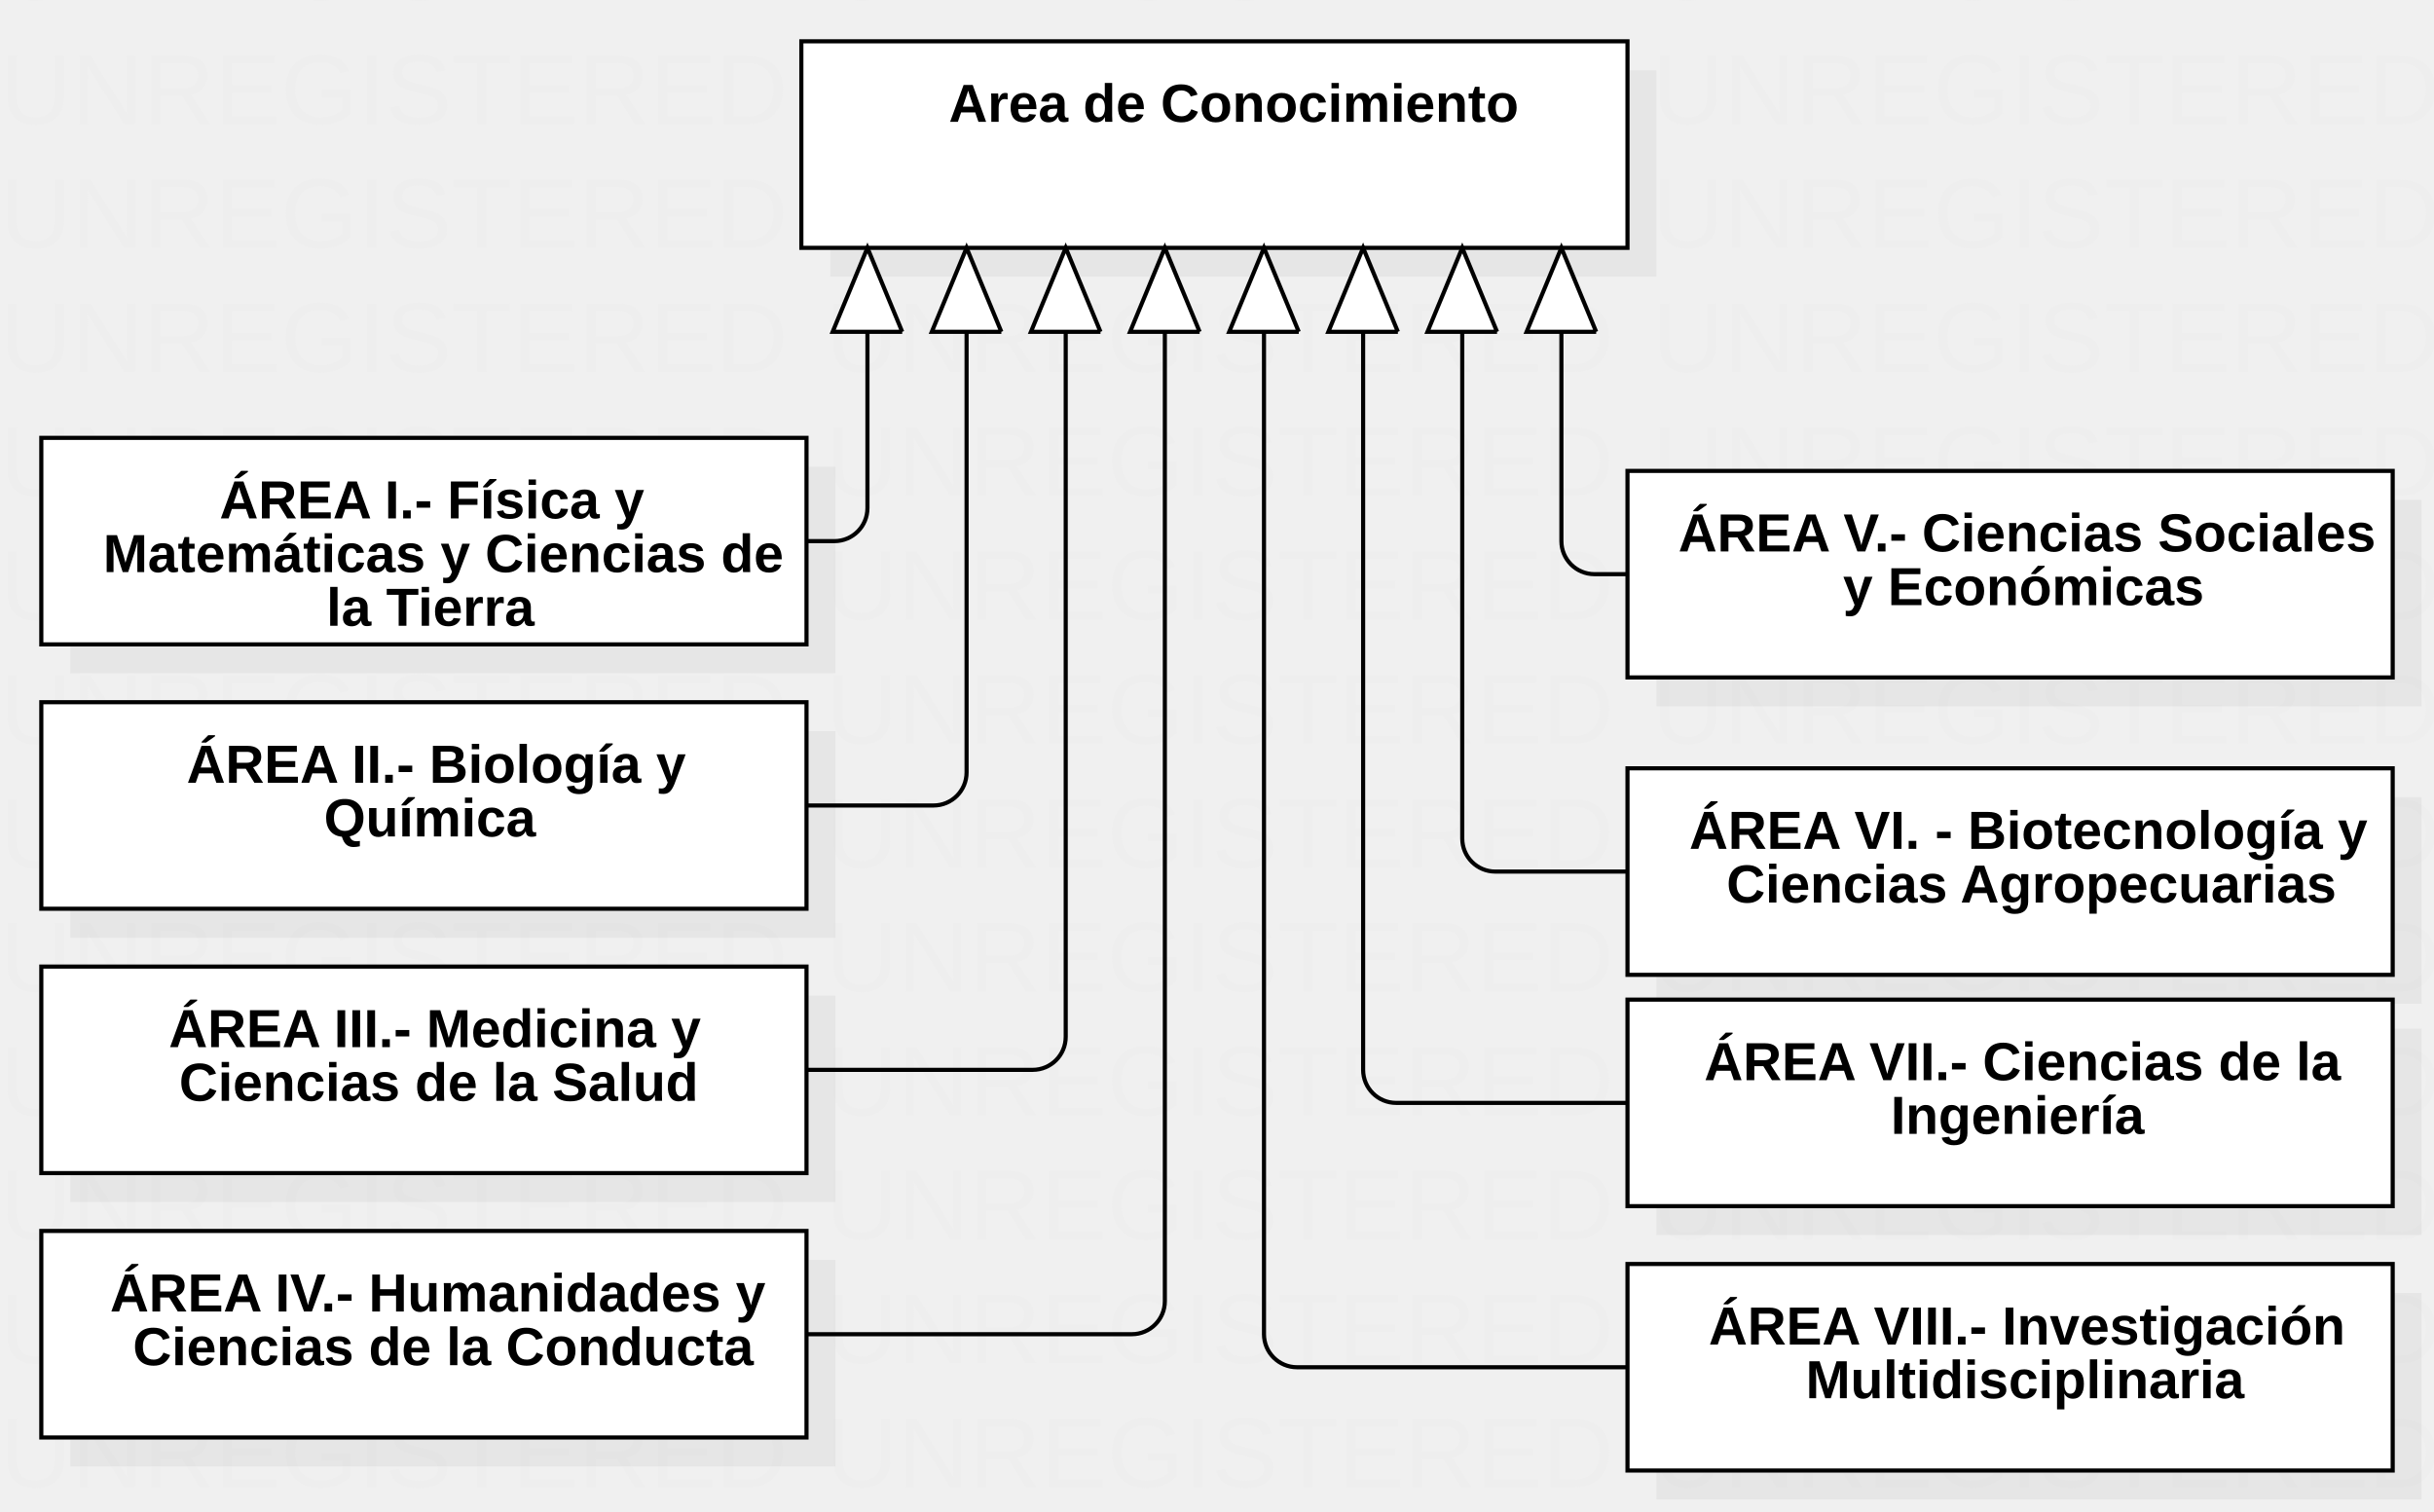
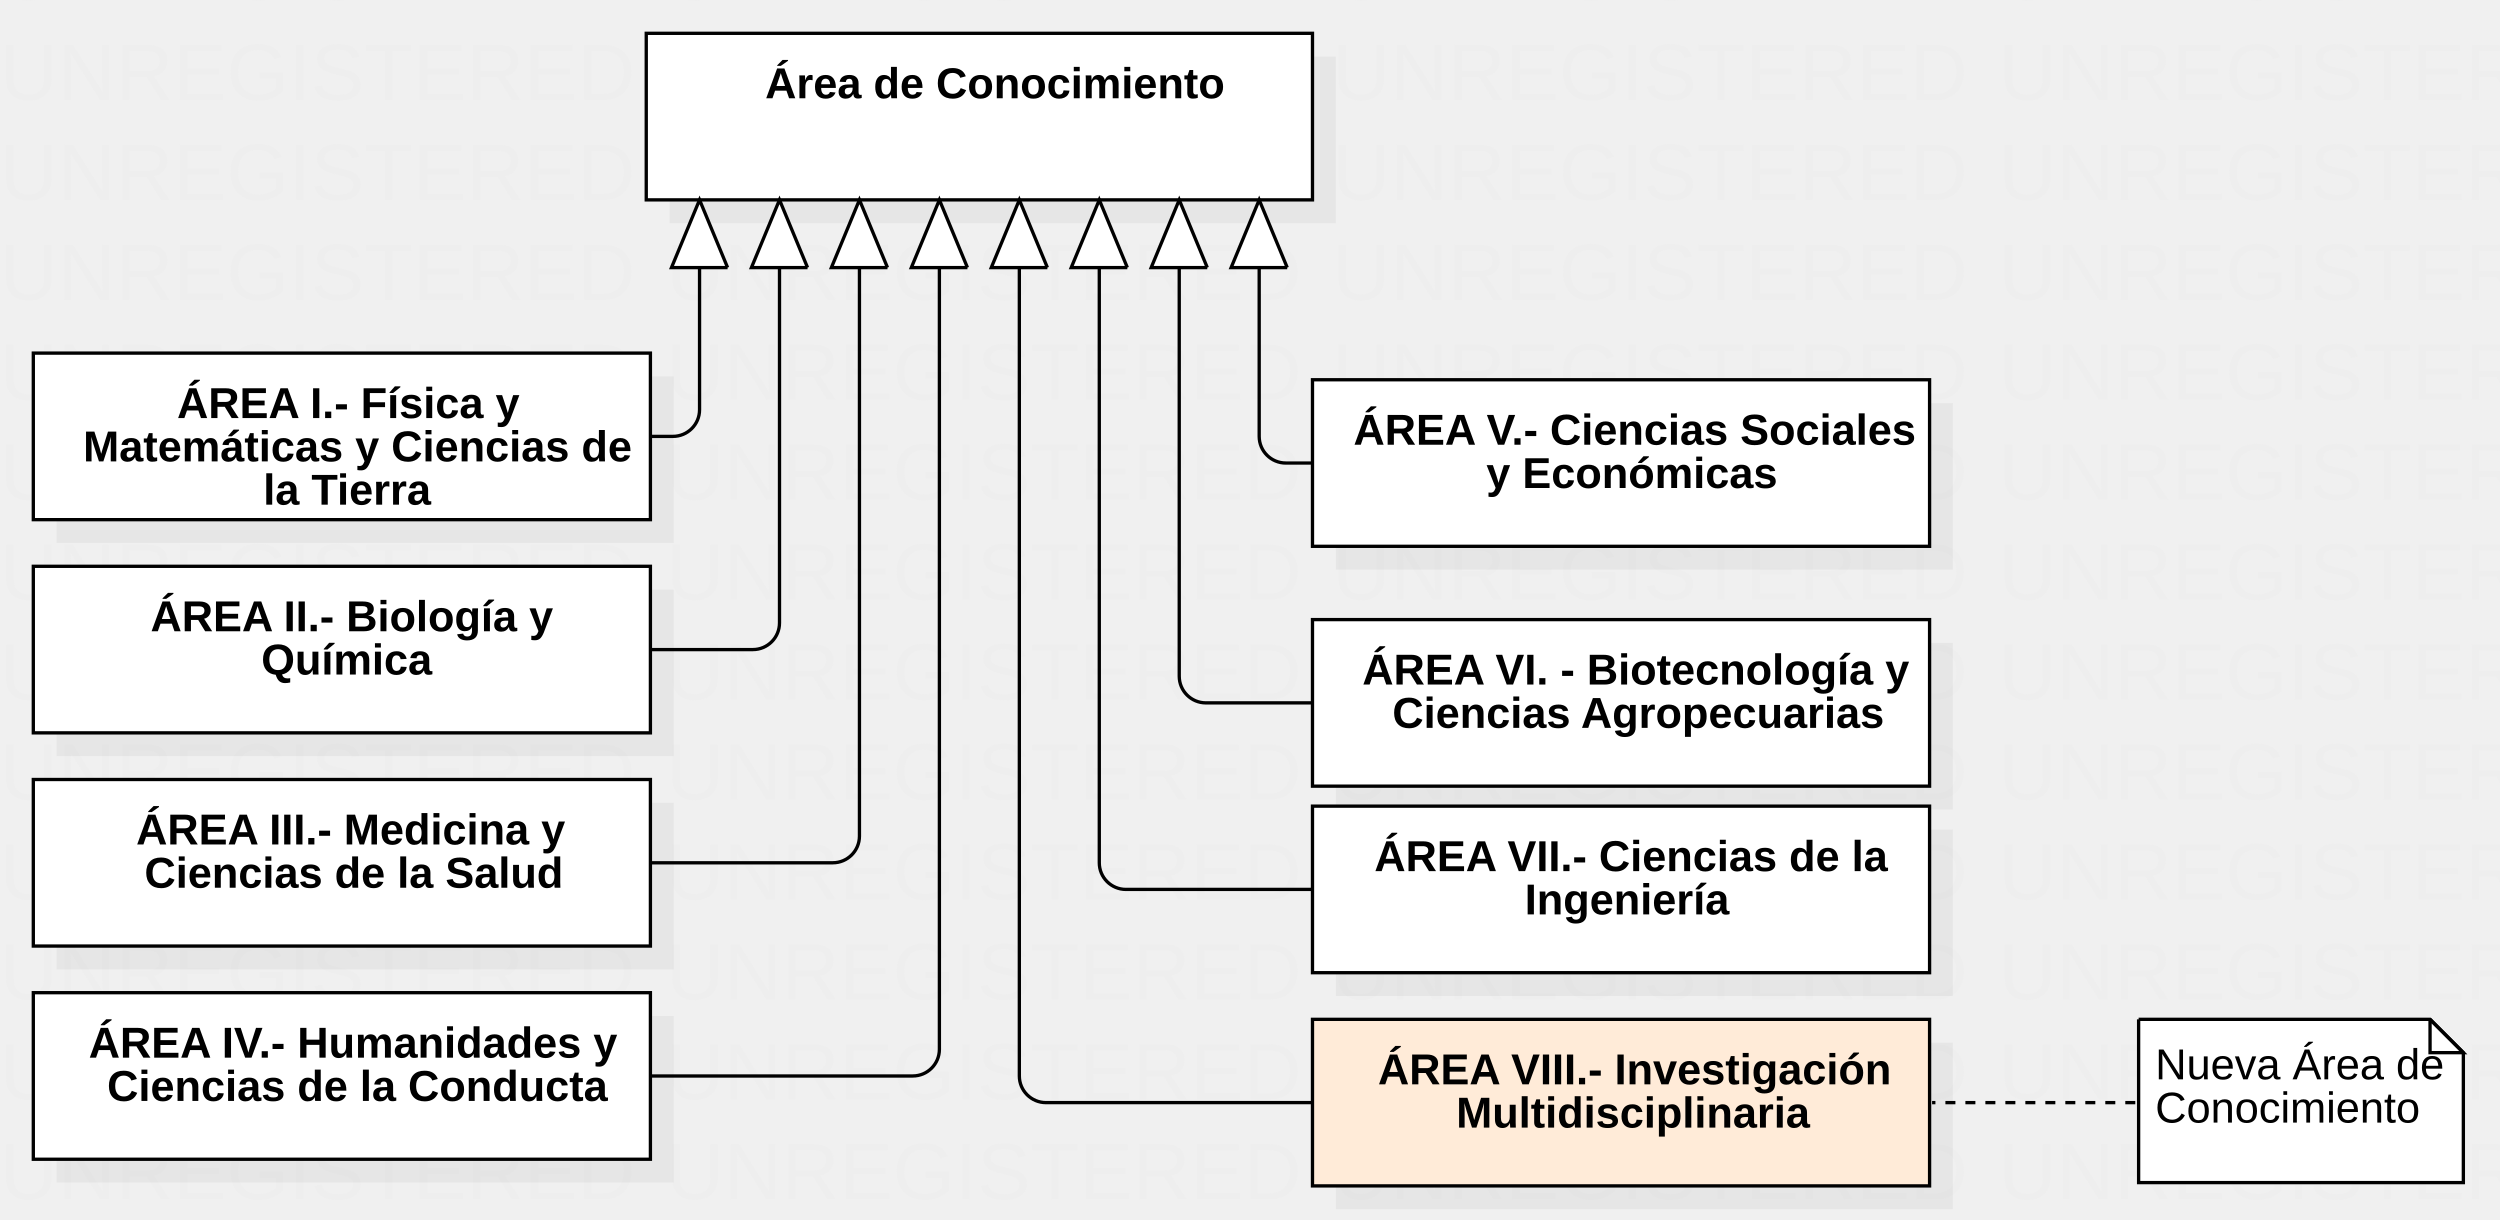
- <svg xmlns="http://www.w3.org/2000/svg" version="1.1" width="589.249" height="366">
+ <svg xmlns="http://www.w3.org/2000/svg" version="1.1" width="750.485" height="366">
  <defs />
  <g>
    <text fill="#eeeeee" stroke="none" font-family="Arial" font-size="24px" font-style="normal" font-weight="normal" text-decoration="none" x="0" y="0">UNREGISTERED</text>
    <text fill="#eeeeee" stroke="none" font-family="Arial" font-size="24px" font-style="normal" font-weight="normal" text-decoration="none" x="0" y="30">UNREGISTERED</text>
    <text fill="#eeeeee" stroke="none" font-family="Arial" font-size="24px" font-style="normal" font-weight="normal" text-decoration="none" x="0" y="60">UNREGISTERED</text>
    <text fill="#eeeeee" stroke="none" font-family="Arial" font-size="24px" font-style="normal" font-weight="normal" text-decoration="none" x="0" y="90">UNREGISTERED</text>
    <text fill="#eeeeee" stroke="none" font-family="Arial" font-size="24px" font-style="normal" font-weight="normal" text-decoration="none" x="0" y="120">UNREGISTERED</text>
    <text fill="#eeeeee" stroke="none" font-family="Arial" font-size="24px" font-style="normal" font-weight="normal" text-decoration="none" x="0" y="150">UNREGISTERED</text>
    <text fill="#eeeeee" stroke="none" font-family="Arial" font-size="24px" font-style="normal" font-weight="normal" text-decoration="none" x="0" y="180">UNREGISTERED</text>
    <text fill="#eeeeee" stroke="none" font-family="Arial" font-size="24px" font-style="normal" font-weight="normal" text-decoration="none" x="0" y="210">UNREGISTERED</text>
    <text fill="#eeeeee" stroke="none" font-family="Arial" font-size="24px" font-style="normal" font-weight="normal" text-decoration="none" x="0" y="240">UNREGISTERED</text>
    <text fill="#eeeeee" stroke="none" font-family="Arial" font-size="24px" font-style="normal" font-weight="normal" text-decoration="none" x="0" y="270">UNREGISTERED</text>
    <text fill="#eeeeee" stroke="none" font-family="Arial" font-size="24px" font-style="normal" font-weight="normal" text-decoration="none" x="0" y="300">UNREGISTERED</text>
    <text fill="#eeeeee" stroke="none" font-family="Arial" font-size="24px" font-style="normal" font-weight="normal" text-decoration="none" x="0" y="330">UNREGISTERED</text>
    <text fill="#eeeeee" stroke="none" font-family="Arial" font-size="24px" font-style="normal" font-weight="normal" text-decoration="none" x="0" y="360">UNREGISTERED</text>
    <text fill="#eeeeee" stroke="none" font-family="Arial" font-size="24px" font-style="normal" font-weight="normal" text-decoration="none" x="200" y="0">UNREGISTERED</text>
    <text fill="#eeeeee" stroke="none" font-family="Arial" font-size="24px" font-style="normal" font-weight="normal" text-decoration="none" x="200" y="30">UNREGISTERED</text>
    <text fill="#eeeeee" stroke="none" font-family="Arial" font-size="24px" font-style="normal" font-weight="normal" text-decoration="none" x="200" y="60">UNREGISTERED</text>
    <text fill="#eeeeee" stroke="none" font-family="Arial" font-size="24px" font-style="normal" font-weight="normal" text-decoration="none" x="200" y="90">UNREGISTERED</text>
    <text fill="#eeeeee" stroke="none" font-family="Arial" font-size="24px" font-style="normal" font-weight="normal" text-decoration="none" x="200" y="120">UNREGISTERED</text>
    <text fill="#eeeeee" stroke="none" font-family="Arial" font-size="24px" font-style="normal" font-weight="normal" text-decoration="none" x="200" y="150">UNREGISTERED</text>
    <text fill="#eeeeee" stroke="none" font-family="Arial" font-size="24px" font-style="normal" font-weight="normal" text-decoration="none" x="200" y="180">UNREGISTERED</text>
    <text fill="#eeeeee" stroke="none" font-family="Arial" font-size="24px" font-style="normal" font-weight="normal" text-decoration="none" x="200" y="210">UNREGISTERED</text>
    <text fill="#eeeeee" stroke="none" font-family="Arial" font-size="24px" font-style="normal" font-weight="normal" text-decoration="none" x="200" y="240">UNREGISTERED</text>
    <text fill="#eeeeee" stroke="none" font-family="Arial" font-size="24px" font-style="normal" font-weight="normal" text-decoration="none" x="200" y="270">UNREGISTERED</text>
    <text fill="#eeeeee" stroke="none" font-family="Arial" font-size="24px" font-style="normal" font-weight="normal" text-decoration="none" x="200" y="300">UNREGISTERED</text>
    <text fill="#eeeeee" stroke="none" font-family="Arial" font-size="24px" font-style="normal" font-weight="normal" text-decoration="none" x="200" y="330">UNREGISTERED</text>
    <text fill="#eeeeee" stroke="none" font-family="Arial" font-size="24px" font-style="normal" font-weight="normal" text-decoration="none" x="200" y="360">UNREGISTERED</text>
    <text fill="#eeeeee" stroke="none" font-family="Arial" font-size="24px" font-style="normal" font-weight="normal" text-decoration="none" x="400" y="0">UNREGISTERED</text>
    <text fill="#eeeeee" stroke="none" font-family="Arial" font-size="24px" font-style="normal" font-weight="normal" text-decoration="none" x="400" y="30">UNREGISTERED</text>
    <text fill="#eeeeee" stroke="none" font-family="Arial" font-size="24px" font-style="normal" font-weight="normal" text-decoration="none" x="400" y="60">UNREGISTERED</text>
    <text fill="#eeeeee" stroke="none" font-family="Arial" font-size="24px" font-style="normal" font-weight="normal" text-decoration="none" x="400" y="90">UNREGISTERED</text>
    <text fill="#eeeeee" stroke="none" font-family="Arial" font-size="24px" font-style="normal" font-weight="normal" text-decoration="none" x="400" y="120">UNREGISTERED</text>
    <text fill="#eeeeee" stroke="none" font-family="Arial" font-size="24px" font-style="normal" font-weight="normal" text-decoration="none" x="400" y="150">UNREGISTERED</text>
    <text fill="#eeeeee" stroke="none" font-family="Arial" font-size="24px" font-style="normal" font-weight="normal" text-decoration="none" x="400" y="180">UNREGISTERED</text>
    <text fill="#eeeeee" stroke="none" font-family="Arial" font-size="24px" font-style="normal" font-weight="normal" text-decoration="none" x="400" y="210">UNREGISTERED</text>
    <text fill="#eeeeee" stroke="none" font-family="Arial" font-size="24px" font-style="normal" font-weight="normal" text-decoration="none" x="400" y="240">UNREGISTERED</text>
    <text fill="#eeeeee" stroke="none" font-family="Arial" font-size="24px" font-style="normal" font-weight="normal" text-decoration="none" x="400" y="270">UNREGISTERED</text>
    <text fill="#eeeeee" stroke="none" font-family="Arial" font-size="24px" font-style="normal" font-weight="normal" text-decoration="none" x="400" y="300">UNREGISTERED</text>
    <text fill="#eeeeee" stroke="none" font-family="Arial" font-size="24px" font-style="normal" font-weight="normal" text-decoration="none" x="400" y="330">UNREGISTERED</text>
    <text fill="#eeeeee" stroke="none" font-family="Arial" font-size="24px" font-style="normal" font-weight="normal" text-decoration="none" x="400" y="360">UNREGISTERED</text>
+     <text fill="#eeeeee" stroke="none" font-family="Arial" font-size="24px" font-style="normal" font-weight="normal" text-decoration="none" x="600" y="0">UNREGISTERED</text>
+     <text fill="#eeeeee" stroke="none" font-family="Arial" font-size="24px" font-style="normal" font-weight="normal" text-decoration="none" x="600" y="30">UNREGISTERED</text>
+     <text fill="#eeeeee" stroke="none" font-family="Arial" font-size="24px" font-style="normal" font-weight="normal" text-decoration="none" x="600" y="60">UNREGISTERED</text>
+     <text fill="#eeeeee" stroke="none" font-family="Arial" font-size="24px" font-style="normal" font-weight="normal" text-decoration="none" x="600" y="90">UNREGISTERED</text>
+     <text fill="#eeeeee" stroke="none" font-family="Arial" font-size="24px" font-style="normal" font-weight="normal" text-decoration="none" x="600" y="120">UNREGISTERED</text>
+     <text fill="#eeeeee" stroke="none" font-family="Arial" font-size="24px" font-style="normal" font-weight="normal" text-decoration="none" x="600" y="150">UNREGISTERED</text>
+     <text fill="#eeeeee" stroke="none" font-family="Arial" font-size="24px" font-style="normal" font-weight="normal" text-decoration="none" x="600" y="180">UNREGISTERED</text>
+     <text fill="#eeeeee" stroke="none" font-family="Arial" font-size="24px" font-style="normal" font-weight="normal" text-decoration="none" x="600" y="210">UNREGISTERED</text>
+     <text fill="#eeeeee" stroke="none" font-family="Arial" font-size="24px" font-style="normal" font-weight="normal" text-decoration="none" x="600" y="240">UNREGISTERED</text>
+     <text fill="#eeeeee" stroke="none" font-family="Arial" font-size="24px" font-style="normal" font-weight="normal" text-decoration="none" x="600" y="270">UNREGISTERED</text>
+     <text fill="#eeeeee" stroke="none" font-family="Arial" font-size="24px" font-style="normal" font-weight="normal" text-decoration="none" x="600" y="300">UNREGISTERED</text>
+     <text fill="#eeeeee" stroke="none" font-family="Arial" font-size="24px" font-style="normal" font-weight="normal" text-decoration="none" x="600" y="330">UNREGISTERED</text>
+     <text fill="#eeeeee" stroke="none" font-family="Arial" font-size="24px" font-style="normal" font-weight="normal" text-decoration="none" x="600" y="360">UNREGISTERED</text>
    <g transform="translate(-22,-38) scale(1,1)">
      <rect fill="#C0C0C0" stroke="none" x="223" y="55" width="200" height="50" opacity="0.2" />
    </g>
    <g transform="translate(-22,-38) scale(1,1)">
      <rect fill="#ffffff" stroke="none" x="216" y="48" width="200" height="50" />
    </g>
    <g transform="translate(-22,-38) scale(1,1)">
      <path fill="none" stroke="#000000" d="M 216 48 L 416 48 L 416 98 L 216 98 L 216 48 Z Z" stroke-miterlimit="10" />
    </g>
    <g transform="translate(-22,-38) scale(1,1)">
      <g>
        <path fill="none" stroke="none" />
-         <text fill="#000000" stroke="none" font-family="Arial" font-size="13px" font-style="normal" font-weight="bold" text-decoration="none" x="251.686" y="67.5">Area de Conocimiento</text>
+         <text fill="#000000" stroke="none" font-family="Arial" font-size="13px" font-style="normal" font-weight="bold" text-decoration="none" x="251.686" y="67.5">Área de Conocimiento</text>
      </g>
    </g>
    <g transform="translate(-22,-38) scale(1,1)">
      <rect fill="#C0C0C0" stroke="none" x="39" y="151" width="185.249" height="50" opacity="0.2" />
    </g>
    <g transform="translate(-22,-38) scale(1,1)">
      <rect fill="#ffffff" stroke="none" x="32" y="144" width="185.249" height="50" />
    </g>
    <g transform="translate(-22,-38) scale(1,1)">
      <path fill="none" stroke="#000000" d="M 32 144 L 217.249 144 L 217.249 194 L 32 194 L 32 144 Z Z" stroke-miterlimit="10" />
    </g>
    <g transform="translate(-22,-38) scale(1,1)">
      <g>
        <path fill="none" stroke="none" />
        <text fill="#000000" stroke="none" font-family="Arial" font-size="13px" font-style="normal" font-weight="bold" text-decoration="none" x="75.145" y="163.5">ÁREA I.- Física y</text>
        <text fill="#000000" stroke="none" font-family="Arial" font-size="13px" font-style="normal" font-weight="bold" text-decoration="none" x="46.955" y="176.5">Matemáticas y Ciencias de</text>
        <text fill="#000000" stroke="none" font-family="Arial" font-size="13px" font-style="normal" font-weight="bold" text-decoration="none" x="101.027" y="189.5">la Tierra</text>
      </g>
    </g>
    <g transform="translate(-22,-38) scale(1,1)">
      <rect fill="#C0C0C0" stroke="none" x="39" y="215" width="185.249" height="50" opacity="0.2" />
    </g>
    <g transform="translate(-22,-38) scale(1,1)">
      <rect fill="#ffffff" stroke="none" x="32" y="208" width="185.249" height="50" />
    </g>
    <g transform="translate(-22,-38) scale(1,1)">
      <path fill="none" stroke="#000000" d="M 32 208 L 217.249 208 L 217.249 258 L 32 258 L 32 208 Z Z" stroke-miterlimit="10" />
    </g>
    <g transform="translate(-22,-38) scale(1,1)">
      <g>
        <path fill="none" stroke="none" />
        <text fill="#000000" stroke="none" font-family="Arial" font-size="13px" font-style="normal" font-weight="bold" text-decoration="none" x="67.185" y="227.5">ÁREA II.- Biología y</text>
        <text fill="#000000" stroke="none" font-family="Arial" font-size="13px" font-style="normal" font-weight="bold" text-decoration="none" x="100.424" y="240.5">Química</text>
      </g>
    </g>
    <g transform="translate(-22,-38) scale(1,1)">
      <rect fill="#C0C0C0" stroke="none" x="39" y="279" width="185.249" height="50" opacity="0.2" />
    </g>
    <g transform="translate(-22,-38) scale(1,1)">
      <rect fill="#ffffff" stroke="none" x="32" y="272" width="185.249" height="50" />
    </g>
    <g transform="translate(-22,-38) scale(1,1)">
      <path fill="none" stroke="#000000" d="M 32 272 L 217.249 272 L 217.249 322 L 32 322 L 32 272 Z Z" stroke-miterlimit="10" />
    </g>
    <g transform="translate(-22,-38) scale(1,1)">
      <g>
        <path fill="none" stroke="none" />
        <text fill="#000000" stroke="none" font-family="Arial" font-size="13px" font-style="normal" font-weight="bold" text-decoration="none" x="62.855" y="291.5">ÁREA III.- Medicina y</text>
        <text fill="#000000" stroke="none" font-family="Arial" font-size="13px" font-style="normal" font-weight="bold" text-decoration="none" x="65.366" y="304.5">Ciencias de la Salud</text>
      </g>
    </g>
    <g transform="translate(-22,-38) scale(1,1)">
      <rect fill="#C0C0C0" stroke="none" x="39" y="343" width="185.249" height="50" opacity="0.2" />
    </g>
    <g transform="translate(-22,-38) scale(1,1)">
      <rect fill="#ffffff" stroke="none" x="32" y="336" width="185.249" height="50" />
    </g>
    <g transform="translate(-22,-38) scale(1,1)">
      <path fill="none" stroke="#000000" d="M 32 336 L 217.249 336 L 217.249 386 L 32 386 L 32 336 Z Z" stroke-miterlimit="10" />
    </g>
    <g transform="translate(-22,-38) scale(1,1)">
      <g>
        <path fill="none" stroke="none" />
        <text fill="#000000" stroke="none" font-family="Arial" font-size="13px" font-style="normal" font-weight="bold" text-decoration="none" x="48.634" y="355.5">ÁREA IV.- Humanidades y</text>
        <text fill="#000000" stroke="none" font-family="Arial" font-size="13px" font-style="normal" font-weight="bold" text-decoration="none" x="54.166" y="368.5">Ciencias de la Conducta</text>
      </g>
    </g>
    <g transform="translate(-22,-38) scale(1,1)">
      <rect fill="#C0C0C0" stroke="none" x="423" y="159" width="185.249" height="50" opacity="0.2" />
    </g>
    <g transform="translate(-22,-38) scale(1,1)">
      <rect fill="#ffffff" stroke="none" x="416" y="152" width="185.249" height="50" />
    </g>
    <g transform="translate(-22,-38) scale(1,1)">
      <path fill="none" stroke="#000000" d="M 416 152 L 601.249 152 L 601.249 202 L 416 202 L 416 152 Z Z" stroke-miterlimit="10" />
    </g>
    <g transform="translate(-22,-38) scale(1,1)">
      <g>
        <path fill="none" stroke="none" />
        <text fill="#000000" stroke="none" font-family="Arial" font-size="13px" font-style="normal" font-weight="bold" text-decoration="none" x="428.301" y="171.5">ÁREA V.- Ciencias Sociales</text>
        <text fill="#000000" stroke="none" font-family="Arial" font-size="13px" font-style="normal" font-weight="bold" text-decoration="none" x="468.165" y="184.5">y Económicas</text>
      </g>
    </g>
    <g transform="translate(-22,-38) scale(1,1)">
      <rect fill="#C0C0C0" stroke="none" x="423" y="231" width="185.249" height="50" opacity="0.2" />
    </g>
    <g transform="translate(-22,-38) scale(1,1)">
      <rect fill="#ffffff" stroke="none" x="416" y="224" width="185.249" height="50" />
    </g>
    <g transform="translate(-22,-38) scale(1,1)">
      <path fill="none" stroke="#000000" d="M 416 224 L 601.249 224 L 601.249 274 L 416 274 L 416 224 Z Z" stroke-miterlimit="10" />
    </g>
    <g transform="translate(-22,-38) scale(1,1)">
      <g>
        <path fill="none" stroke="none" />
        <text fill="#000000" stroke="none" font-family="Arial" font-size="13px" font-style="normal" font-weight="bold" text-decoration="none" x="430.948" y="243.5">ÁREA VI. - Biotecnología y</text>
        <text fill="#000000" stroke="none" font-family="Arial" font-size="13px" font-style="normal" font-weight="bold" text-decoration="none" x="439.978" y="256.5">Ciencias Agropecuarias</text>
      </g>
    </g>
    <g transform="translate(-22,-38) scale(1,1)">
      <rect fill="#C0C0C0" stroke="none" x="423" y="287" width="185.249" height="50" opacity="0.2" />
    </g>
    <g transform="translate(-22,-38) scale(1,1)">
      <rect fill="#ffffff" stroke="none" x="416" y="280" width="185.249" height="50" />
    </g>
    <g transform="translate(-22,-38) scale(1,1)">
      <path fill="none" stroke="#000000" d="M 416 280 L 601.249 280 L 601.249 330 L 416 330 L 416 280 Z Z" stroke-miterlimit="10" />
    </g>
    <g transform="translate(-22,-38) scale(1,1)">
      <g>
        <path fill="none" stroke="none" />
        <text fill="#000000" stroke="none" font-family="Arial" font-size="13px" font-style="normal" font-weight="bold" text-decoration="none" x="434.566" y="299.5">ÁREA VII.- Ciencias de la</text>
        <text fill="#000000" stroke="none" font-family="Arial" font-size="13px" font-style="normal" font-weight="bold" text-decoration="none" x="479.714" y="312.5">Ingeniería</text>
      </g>
    </g>
    <g transform="translate(-22,-38) scale(1,1)">
      <rect fill="#C0C0C0" stroke="none" x="423" y="351" width="185.249" height="50" opacity="0.2" />
    </g>
    <g transform="translate(-22,-38) scale(1,1)">
-       <rect fill="#ffffff" stroke="none" x="416" y="344" width="185.249" height="50" />
+       <rect fill="#ffebd8" stroke="none" x="416" y="344" width="185.249" height="50" />
    </g>
    <g transform="translate(-22,-38) scale(1,1)">
      <path fill="none" stroke="#000000" d="M 416 344 L 601.249 344 L 601.249 394 L 416 394 L 416 344 Z Z" stroke-miterlimit="10" />
    </g>
    <g transform="translate(-22,-38) scale(1,1)">
      <g>
        <path fill="none" stroke="none" />
        <text fill="#000000" stroke="none" font-family="Arial" font-size="13px" font-style="normal" font-weight="bold" text-decoration="none" x="435.649" y="363.5">ÁREA VIII.- Investigación</text>
        <text fill="#000000" stroke="none" font-family="Arial" font-size="13px" font-style="normal" font-weight="bold" text-decoration="none" x="459.135" y="376.5">Multidisciplinaria </text>
      </g>
    </g>
    <g transform="translate(-22,-38) scale(1,1)">
      <path fill="none" stroke="#000000" d="M 217 169 L 224 169 M 224 169 A 8 8 0 0 0 232 161 L 232 98" stroke-miterlimit="10" />
    </g>
    <g transform="translate(-22,-38) scale(1,1)">
      <path fill="#FFFFFF" stroke="none" d="M 240.419 118.325 L 232 98 L 223.581 118.325" />
    </g>
    <g transform="translate(-22,-38) scale(1,1)">
      <path fill="none" stroke="#000000" d="M 240.419 118.325 L 232 98 L 223.581 118.325 L 240.419 118.325" stroke-miterlimit="10" />
    </g>
    <g transform="translate(-22,-38) scale(1,1)">
      <path fill="none" stroke="#000000" d="M 416 177 L 408 177 M 408 177 A 8 8 0 0 1 400 169 L 400 98" stroke-miterlimit="10" />
    </g>
    <g transform="translate(-22,-38) scale(1,1)">
      <path fill="#FFFFFF" stroke="none" d="M 408.419 118.325 L 400 98 L 391.581 118.325" />
    </g>
    <g transform="translate(-22,-38) scale(1,1)">
      <path fill="none" stroke="#000000" d="M 408.419 118.325 L 400 98 L 391.581 118.325 L 408.419 118.325" stroke-miterlimit="10" />
    </g>
    <g transform="translate(-22,-38) scale(1,1)">
      <path fill="none" stroke="#000000" d="M 217 233 L 248 233 M 248 233 A 8 8 0 0 0 256 225 L 256 98" stroke-miterlimit="10" />
    </g>
    <g transform="translate(-22,-38) scale(1,1)">
      <path fill="#FFFFFF" stroke="none" d="M 264.419 118.325 L 256 98 L 247.581 118.325" />
    </g>
    <g transform="translate(-22,-38) scale(1,1)">
      <path fill="none" stroke="#000000" d="M 264.419 118.325 L 256 98 L 247.581 118.325 L 264.419 118.325" stroke-miterlimit="10" />
    </g>
    <g transform="translate(-22,-38) scale(1,1)">
      <path fill="none" stroke="#000000" d="M 416 249 L 384 249 M 384 249 A 8 8 0 0 1 376 241 L 376 98" stroke-miterlimit="10" />
    </g>
    <g transform="translate(-22,-38) scale(1,1)">
      <path fill="#FFFFFF" stroke="none" d="M 384.419 118.325 L 376 98 L 367.581 118.325" />
    </g>
    <g transform="translate(-22,-38) scale(1,1)">
      <path fill="none" stroke="#000000" d="M 384.419 118.325 L 376 98 L 367.581 118.325 L 384.419 118.325" stroke-miterlimit="10" />
    </g>
    <g transform="translate(-22,-38) scale(1,1)">
      <path fill="none" stroke="#000000" d="M 217 297 L 272 297 M 272 297 A 8 8 0 0 0 280 289 L 280 98" stroke-miterlimit="10" />
    </g>
    <g transform="translate(-22,-38) scale(1,1)">
      <path fill="#FFFFFF" stroke="none" d="M 288.419 118.325 L 280 98 L 271.581 118.325" />
    </g>
    <g transform="translate(-22,-38) scale(1,1)">
      <path fill="none" stroke="#000000" d="M 288.419 118.325 L 280 98 L 271.581 118.325 L 288.419 118.325" stroke-miterlimit="10" />
    </g>
    <g transform="translate(-22,-38) scale(1,1)">
      <path fill="none" stroke="#000000" d="M 416 305 L 360 305 M 360 305 A 8 8 0 0 1 352 297 L 352 98" stroke-miterlimit="10" />
    </g>
    <g transform="translate(-22,-38) scale(1,1)">
      <path fill="#FFFFFF" stroke="none" d="M 360.419 118.325 L 352 98 L 343.581 118.325" />
    </g>
    <g transform="translate(-22,-38) scale(1,1)">
      <path fill="none" stroke="#000000" d="M 360.419 118.325 L 352 98 L 343.581 118.325 L 360.419 118.325" stroke-miterlimit="10" />
    </g>
    <g transform="translate(-22,-38) scale(1,1)">
      <path fill="none" stroke="#000000" d="M 217 361 L 296 361 M 296 361 A 8 8 0 0 0 304 353 L 304 98" stroke-miterlimit="10" />
    </g>
    <g transform="translate(-22,-38) scale(1,1)">
      <path fill="#FFFFFF" stroke="none" d="M 312.419 118.325 L 304 98 L 295.581 118.325" />
    </g>
    <g transform="translate(-22,-38) scale(1,1)">
      <path fill="none" stroke="#000000" d="M 312.419 118.325 L 304 98 L 295.581 118.325 L 312.419 118.325" stroke-miterlimit="10" />
    </g>
    <g transform="translate(-22,-38) scale(1,1)">
      <path fill="none" stroke="#000000" d="M 416 369 L 336 369 M 336 369 A 8 8 0 0 1 328 361 L 328 98" stroke-miterlimit="10" />
    </g>
    <g transform="translate(-22,-38) scale(1,1)">
      <path fill="#FFFFFF" stroke="none" d="M 336.419 118.325 L 328 98 L 319.581 118.325" />
    </g>
    <g transform="translate(-22,-38) scale(1,1)">
      <path fill="none" stroke="#000000" d="M 336.419 118.325 L 328 98 L 319.581 118.325 L 336.419 118.325" stroke-miterlimit="10" />
    </g>
+     <g transform="translate(-22,-38) scale(1,1)">
+       <path fill="#ffffff" stroke="none" d="M 664 344 L 751.485 344 L 761.485 354 L 761.485 393 L 664 393 L 664 344" />
+     </g>
+     <g transform="translate(-22,-38) scale(1,1)">
+       <path fill="none" stroke="#000000" d="M 664 344 L 751.485 344 L 761.485 354 L 761.485 393 L 664 393 L 664 344 L 664 344" stroke-miterlimit="10" />
+     </g>
+     <g transform="translate(-22,-38) scale(1,1)">
+       <path fill="none" stroke="#000000" d="M 751.485 344 L 751.485 354 L 761.485 354 L 751.485 344" stroke-miterlimit="10" />
+     </g>
+     <g transform="translate(-22,-38) scale(1,1)">
+       <g>
+         <path fill="none" stroke="none" />
+         <text fill="#000000" stroke="none" font-family="Arial" font-size="13px" font-style="normal" font-weight="normal" text-decoration="none" x="669" y="362">Nueva Área de</text>
+         <text fill="#000000" stroke="none" font-family="Arial" font-size="13px" font-style="normal" font-weight="normal" text-decoration="none" x="669" y="375">Conocimiento</text>
+       </g>
+     </g>
+     <g transform="translate(-22,-38) scale(1,1)">
+       <path fill="none" stroke="#000000" d="M 663 369 L 602 369" stroke-miterlimit="10" stroke-dasharray="3" />
+     </g>
  </g>
</svg>
